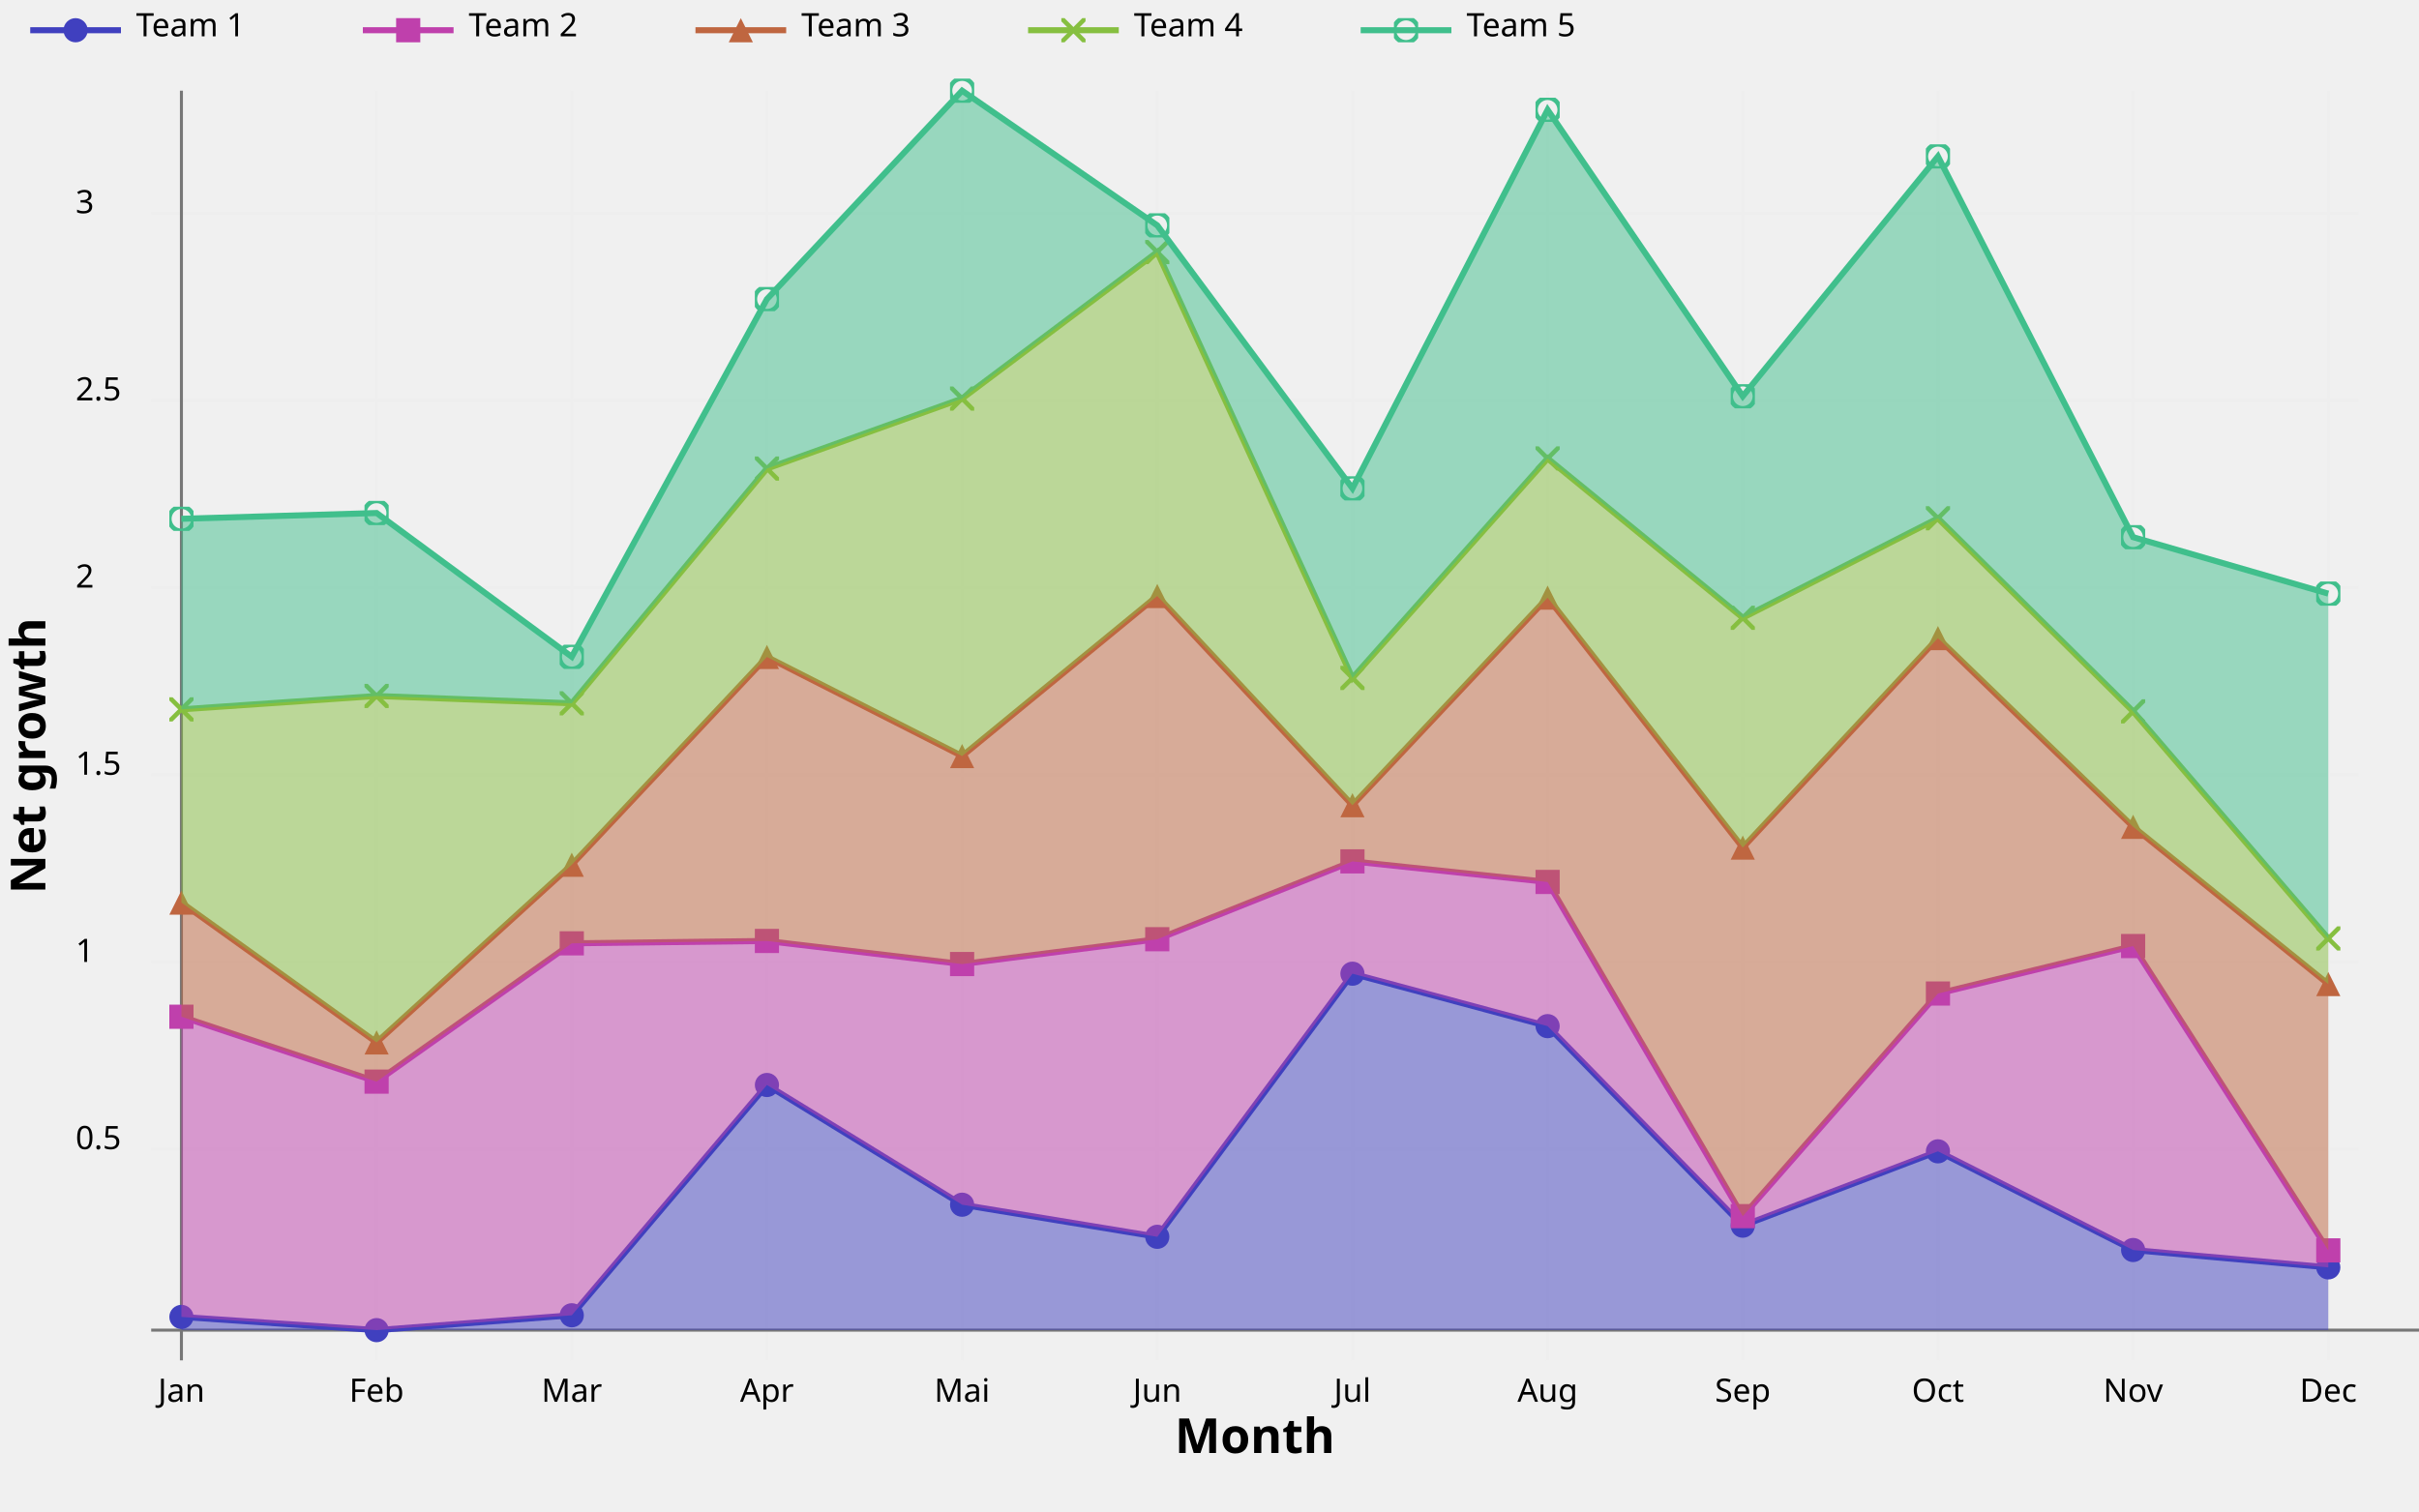
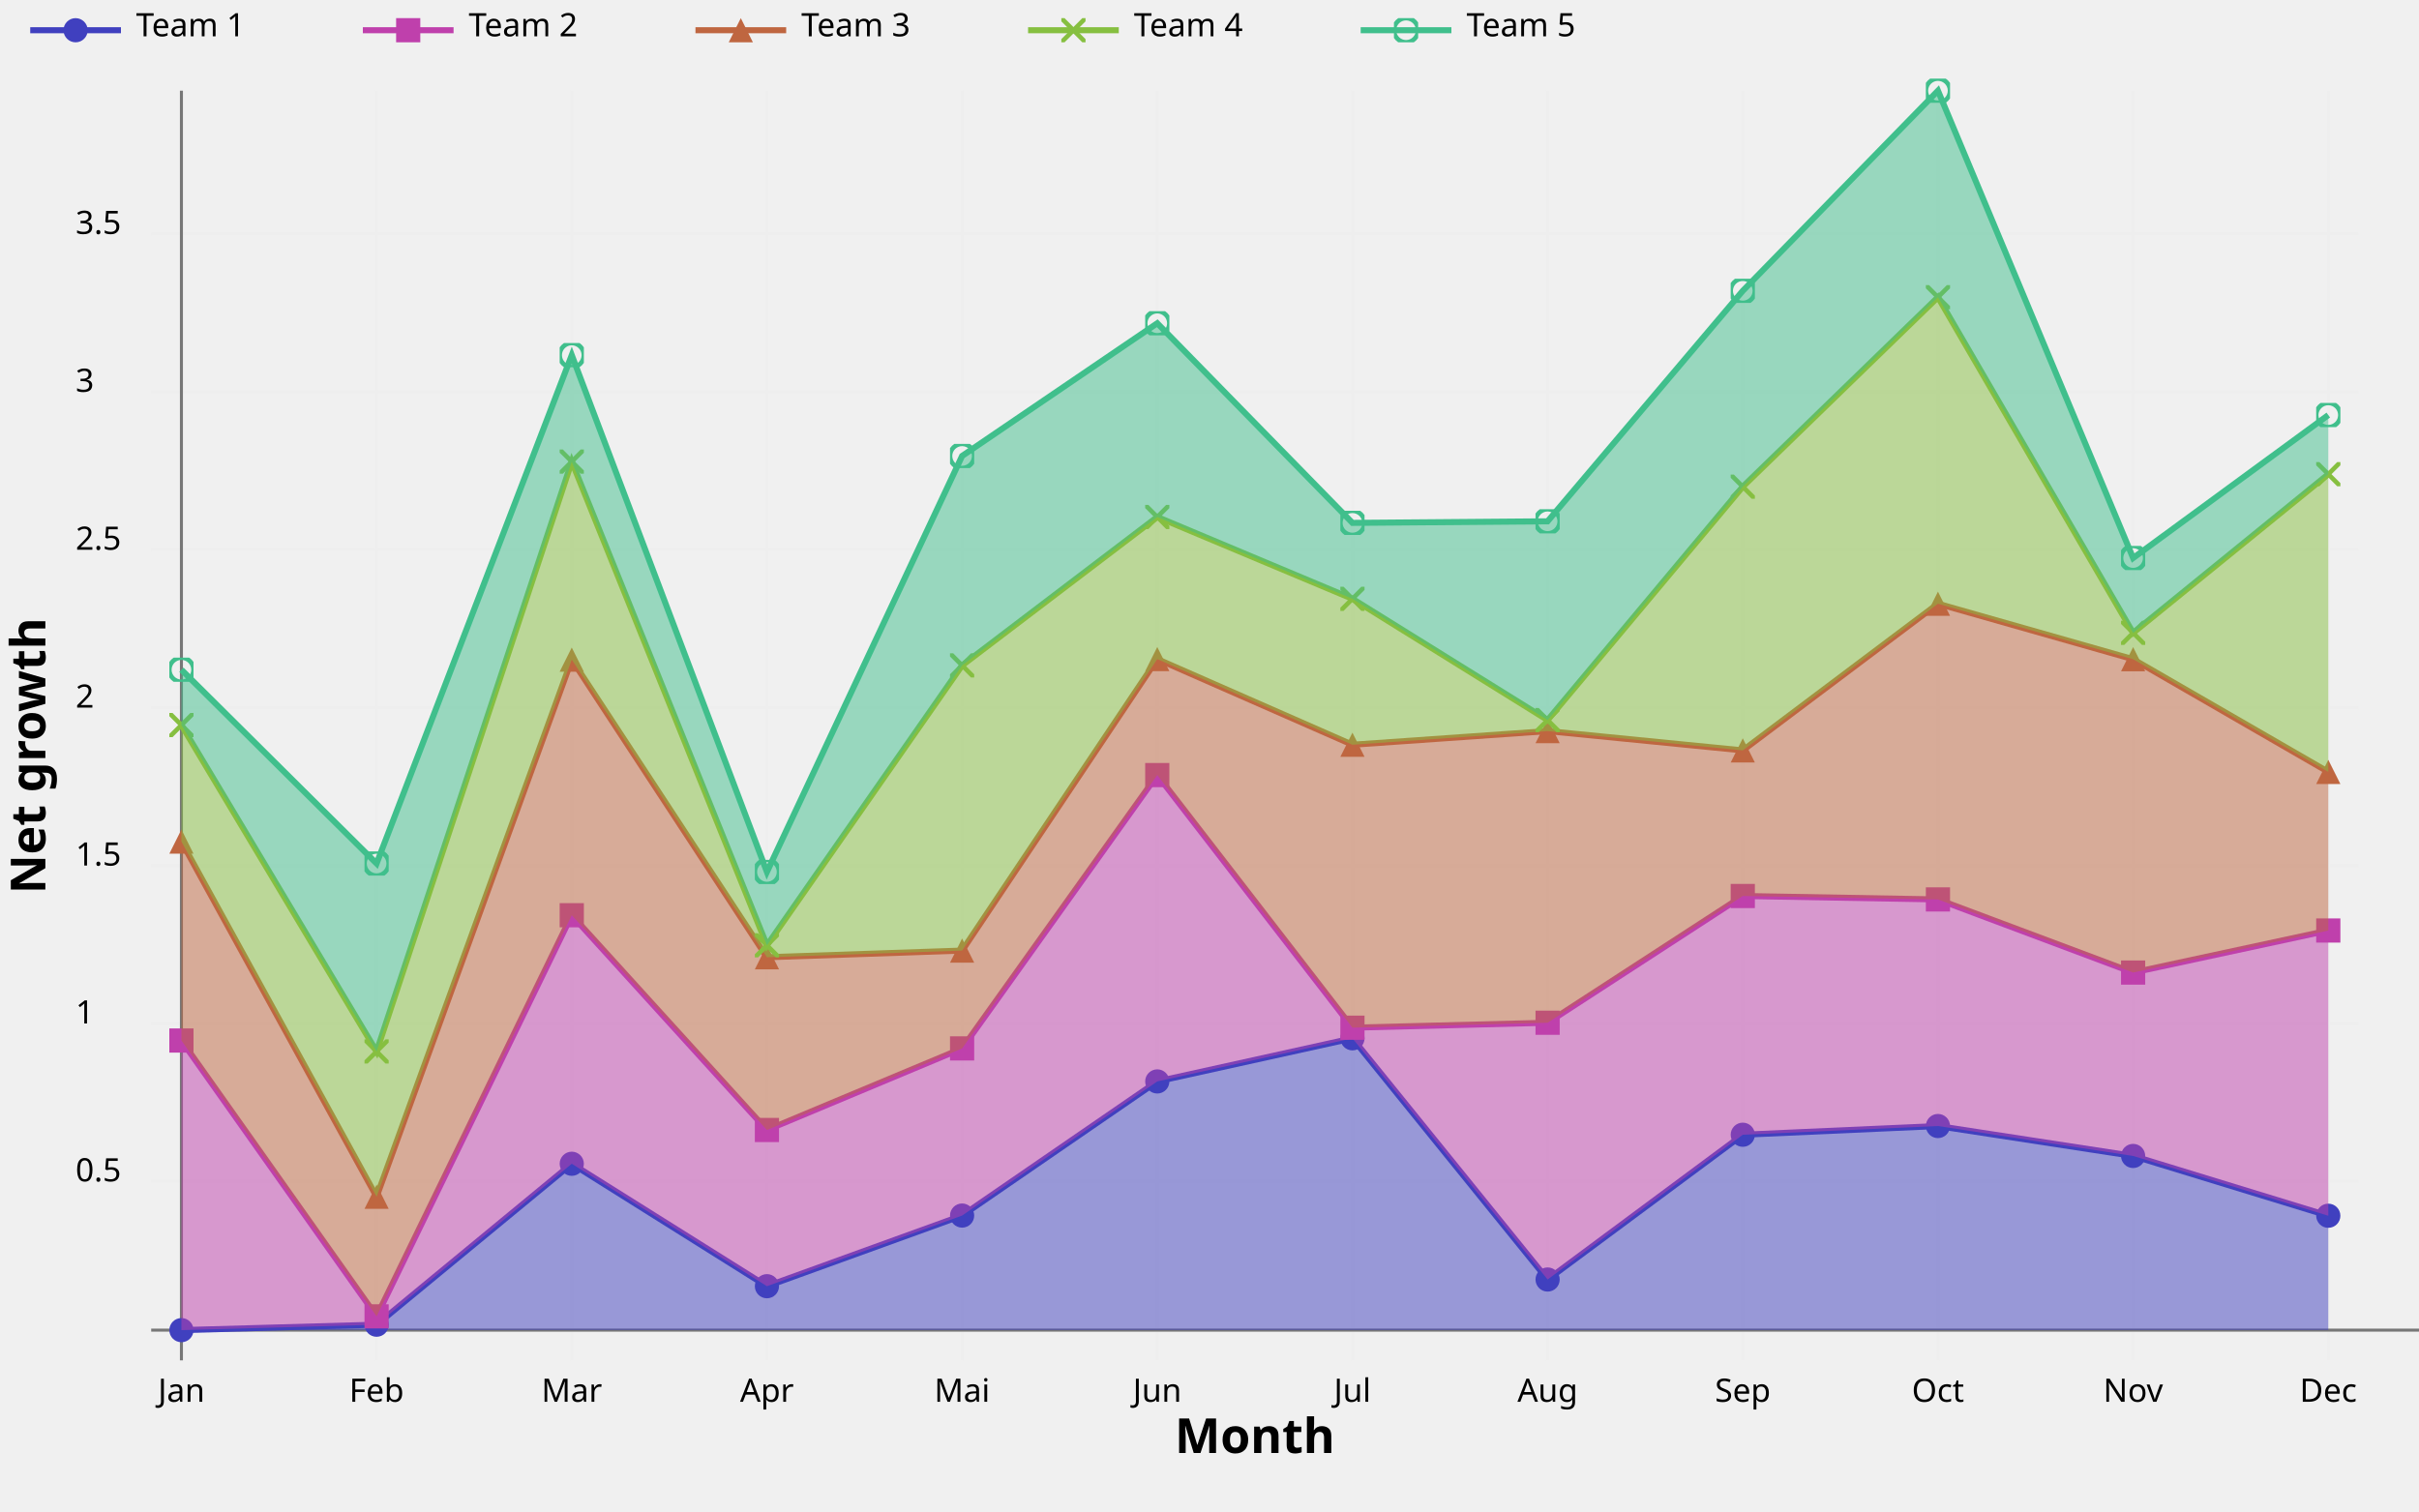
<svg xmlns="http://www.w3.org/2000/svg" varsion="1.1" width="800" height="500">
-   <style>text { font-size: 8pt; font-family: sans-serif }  .axislegend { font-size: 12pt; font-weight: bold } .hovercircle {z-index:0; cursor:pointer; } .value {z-index: 1; display:none; background-color: #fff; opacity: 0.7; } .hovercircle:hover + .value { display:block; }</style>
+   <style>text { font-size: 8pt; font-family: sans-serif }  .axislegend { font-size: 12pt; font-weight: bold } .hovercircle {z-index:0; cursor:pointer; } .value {z-index: 1; display:none; background-color: #fff; opacity: 0.7; } .hovercircle:hover + .value, .value:hover { display:block; }</style>
  <defs>
    <marker id="dot0" viewBox="0 0 8 8" refX="4" refY="4" markerWidth="4" markerHeight="4">
      <circle cx="4" cy="4" r="4" fill="#4040BF" />
    </marker>
    <marker id="dot1" viewBox="0 0 8 8" refX="4" refY="4" markerWidth="4" markerHeight="4">
      <rect x="0" y="0" width="8" height="10" fill="#BF40AC" />
    </marker>
    <marker id="dot2" viewBox="0 0 8 8" refX="4" refY="4" markerWidth="4" markerHeight="4">
      <polygon points="0,8 4,0 8,8" fill="#BF6640" />
    </marker>
    <marker id="dot3" viewBox="0 0 8 8" refX="4" refY="4" markerWidth="4" markerHeight="4">
      <line x1="0" y1="0" x2="8" y2="8" stroke="#86BF40" stroke-width="1.5" />
      <line x1="0" y1="8" x2="8" y2="0" stroke="#86BF40" stroke-width="1.5" />
    </marker>
    <marker id="dot4" viewBox="0 0 8 8" refX="4" refY="4" markerWidth="4" markerHeight="4">
      <circle cx="4" cy="4" r="4" stroke="#40BF8C" stroke-width="1.5" fill="none" />
    </marker>
  </defs>
  <polyline points="10,10 25,10 40,10" fill="none" stroke="#4040BF" stroke-width="2" marker-mid="url(#dot0)" />
  <text x="45" y="12" alignment-baseline="middle">Team 1</text>
  <polyline points="120,10 135,10 150,10" fill="none" stroke="#BF40AC" stroke-width="2" marker-mid="url(#dot1)" />
  <text x="155" y="12" alignment-baseline="middle">Team 2</text>
  <polyline points="230,10 245,10 260,10" fill="none" stroke="#BF6640" stroke-width="2" marker-mid="url(#dot2)" />
  <text x="265" y="12" alignment-baseline="middle">Team 3</text>
  <polyline points="340,10 355,10 370,10" fill="none" stroke="#86BF40" stroke-width="2" marker-mid="url(#dot3)" />
  <text x="375" y="12" alignment-baseline="middle">Team 4</text>
  <polyline points="450,10 465,10 480,10" fill="none" stroke="#40BF8C" stroke-width="2" marker-mid="url(#dot4)" />
  <text x="485" y="12" alignment-baseline="middle">Team 5</text>
-   <line x1="50" x2="780" y1="380.123" y2="380.123" stroke="#eee" stroke-width="1" />
-   <text x="25" y="380.123">0.5</text>
-   <line x1="50" x2="780" y1="318.202" y2="318.202" stroke="#eee" stroke-width="1" />
-   <text x="25" y="318.202">1</text>
-   <line x1="50" x2="780" y1="256.282" y2="256.282" stroke="#eee" stroke-width="1" />
-   <text x="25" y="256.282">1.5</text>
-   <line x1="50" x2="780" y1="194.362" y2="194.362" stroke="#eee" stroke-width="1" />
-   <text x="25" y="194.362">2</text>
-   <line x1="50" x2="780" y1="132.441" y2="132.441" stroke="#eee" stroke-width="1" />
-   <text x="25" y="132.441">2.5</text>
-   <line x1="50" x2="780" y1="70.521" y2="70.521" stroke="#eee" stroke-width="1" />
-   <text x="25" y="70.521">3</text>
+   <line x1="50" x2="780" y1="390.785" y2="390.785" stroke="#eee" stroke-width="1" />
+   <text x="25" y="390.785">0.5</text>
+   <line x1="50" x2="780" y1="338.55" y2="338.55" stroke="#eee" stroke-width="1" />
+   <text x="25" y="338.55">1</text>
+   <line x1="50" x2="780" y1="286.315" y2="286.315" stroke="#eee" stroke-width="1" />
+   <text x="25" y="286.315">1.5</text>
+   <line x1="50" x2="780" y1="234.081" y2="234.081" stroke="#eee" stroke-width="1" />
+   <text x="25" y="234.081">2</text>
+   <line x1="50" x2="780" y1="181.846" y2="181.846" stroke="#eee" stroke-width="1" />
+   <text x="25" y="181.846">2.5</text>
+   <line x1="50" x2="780" y1="129.611" y2="129.611" stroke="#eee" stroke-width="1" />
+   <text x="25" y="129.611">3</text>
+   <line x1="50" x2="780" y1="77.377" y2="77.377" stroke="#eee" stroke-width="1" />
+   <text x="25" y="77.377">3.5</text>
  <line x1="60" x2="60" y1="30" y2="450" stroke="#eee" stroke-width="1" />
  <text x="60" y="460" dominant-baseline="middle" text-anchor="middle">Jan</text>
  <line x1="124.545" x2="124.545" y1="30" y2="450" stroke="#eee" stroke-width="1" />
  <text x="124.545" y="460" dominant-baseline="middle" text-anchor="middle">Feb</text>
  <line x1="189.091" x2="189.091" y1="30" y2="450" stroke="#eee" stroke-width="1" />
  <text x="189.091" y="460" dominant-baseline="middle" text-anchor="middle">Mar</text>
  <line x1="253.636" x2="253.636" y1="30" y2="450" stroke="#eee" stroke-width="1" />
  <text x="253.636" y="460" dominant-baseline="middle" text-anchor="middle">Apr</text>
  <line x1="318.182" x2="318.182" y1="30" y2="450" stroke="#eee" stroke-width="1" />
  <text x="318.182" y="460" dominant-baseline="middle" text-anchor="middle">Mai</text>
  <line x1="382.727" x2="382.727" y1="30" y2="450" stroke="#eee" stroke-width="1" />
  <text x="382.727" y="460" dominant-baseline="middle" text-anchor="middle">Jun</text>
  <line x1="447.273" x2="447.273" y1="30" y2="450" stroke="#eee" stroke-width="1" />
  <text x="447.273" y="460" dominant-baseline="middle" text-anchor="middle">Jul</text>
  <line x1="511.818" x2="511.818" y1="30" y2="450" stroke="#eee" stroke-width="1" />
  <text x="511.818" y="460" dominant-baseline="middle" text-anchor="middle">Aug</text>
  <line x1="576.364" x2="576.364" y1="30" y2="450" stroke="#eee" stroke-width="1" />
  <text x="576.364" y="460" dominant-baseline="middle" text-anchor="middle">Sep</text>
  <line x1="640.909" x2="640.909" y1="30" y2="450" stroke="#eee" stroke-width="1" />
  <text x="640.909" y="460" dominant-baseline="middle" text-anchor="middle">Oct</text>
  <line x1="705.455" x2="705.455" y1="30" y2="450" stroke="#eee" stroke-width="1" />
  <text x="705.455" y="460" dominant-baseline="middle" text-anchor="middle">Nov</text>
  <line x1="770" x2="770" y1="30" y2="450" stroke="#eee" stroke-width="1" />
  <text x="770" y="460" dominant-baseline="middle" text-anchor="middle">Dec</text>
  <line x1="50" x2="800" y1="440" y2="440" stroke="#777" stroke-width="1" />
  <text x="415" y="475" class="axislegend" dominant-baseline="middle" text-anchor="middle">Month</text>
  <line x1="60" x2="60" y1="30" y2="450" stroke="#777" stroke-width="1" />
  <text x="15" y="250" transform="rotate(270, 15, 250)" class="axislegend" text-anchor="middle" alignment-baseline="middle">Net growth</text>
-   <polyline points="60,435.628 124.545,440 189.091,435.084 253.636,358.909 318.182,398.513 382.727,409.126 447.273,322.091 511.818,339.441 576.364,405.448 640.909,380.854 705.455,413.498 770,419.244 770,440 60,440 " fill="#4040BF" fill-opacity="0.5" stroke="none" stroke-width="2" />
-   <polyline points="60,435.628 124.545,440 189.091,435.084 253.636,358.909 318.182,398.513 382.727,409.126 447.273,322.091 511.818,339.441 576.364,405.448 640.909,380.854 705.455,413.498 770,419.244 " fill="none" stroke="#4040BF" stroke-width="2" marker-start="url(#dot0)" marker-mid="url(#dot0)" marker-end="url(#dot0)" />
-   <polyline points="60,336.32 124.545,357.782 189.091,312.048 253.636,311.267 318.182,318.908 382.727,310.685 447.273,284.939 511.818,291.75 576.364,402.303 640.909,328.655 705.455,312.952 770,413.622 770,419.244 705.455,413.498 640.909,380.854 576.364,405.448 511.818,339.441 447.273,322.091 382.727,409.126 318.182,398.513 253.636,358.909 189.091,435.084 124.545,440 60,435.628 " fill="#BF40AC" fill-opacity="0.5" stroke="none" stroke-width="2" />
-   <polyline points="60,336.32 124.545,357.782 189.091,312.048 253.636,311.267 318.182,318.908 382.727,310.685 447.273,284.939 511.818,291.75 576.364,402.303 640.909,328.655 705.455,312.952 770,413.622 " fill="none" stroke="#BF40AC" stroke-width="2" marker-start="url(#dot1)" marker-mid="url(#dot1)" marker-end="url(#dot1)" />
-   <polyline points="60,298.574 124.545,344.816 189.091,286.053 253.636,217.322 318.182,250.102 382.727,197.148 447.273,266.363 511.818,197.693 576.364,280.381 640.909,211.08 705.455,273.496 770,325.521 770,413.622 705.455,312.952 640.909,328.655 576.364,402.303 511.818,291.75 447.273,284.939 382.727,310.685 318.182,318.908 253.636,311.267 189.091,312.048 124.545,357.782 60,336.32 " fill="#BF6640" fill-opacity="0.5" stroke="none" stroke-width="2" />
-   <polyline points="60,298.574 124.545,344.816 189.091,286.053 253.636,217.322 318.182,250.102 382.727,197.148 447.273,266.363 511.818,197.693 576.364,280.381 640.909,211.08 705.455,273.496 770,325.521 " fill="none" stroke="#BF6640" stroke-width="2" marker-start="url(#dot2)" marker-mid="url(#dot2)" marker-end="url(#dot2)" />
-   <polyline points="60,234.647 124.545,230.226 189.091,232.653 253.636,154.993 318.182,131.847 382.727,83.375 447.273,224.269 511.818,151.649 576.364,204.356 640.909,171.451 705.455,235.328 770,310.438 770,325.521 705.455,273.496 640.909,211.08 576.364,280.381 511.818,197.693 447.273,266.363 382.727,197.148 318.182,250.102 253.636,217.322 189.091,286.053 124.545,344.816 60,298.574 " fill="#86BF40" fill-opacity="0.5" stroke="none" stroke-width="2" />
-   <polyline points="60,234.647 124.545,230.226 189.091,232.653 253.636,154.993 318.182,131.847 382.727,83.375 447.273,224.269 511.818,151.649 576.364,204.356 640.909,171.451 705.455,235.328 770,310.438 " fill="none" stroke="#86BF40" stroke-width="2" marker-start="url(#dot3)" marker-mid="url(#dot3)" marker-end="url(#dot3)" />
-   <polyline points="60,171.612 124.545,169.705 189.091,217.26 253.636,98.942 318.182,30 382.727,74.558 447.273,161.544 511.818,36.328 576.364,131.079 640.909,51.746 705.455,177.693 770,196.368 770,310.438 705.455,235.328 640.909,171.451 576.364,204.356 511.818,151.649 447.273,224.269 382.727,83.375 318.182,131.847 253.636,154.993 189.091,232.653 124.545,230.226 60,234.647 " fill="#40BF8C" fill-opacity="0.5" stroke="none" stroke-width="2" />
-   <polyline points="60,171.612 124.545,169.705 189.091,217.26 253.636,98.942 318.182,30 382.727,74.558 447.273,161.544 511.818,36.328 576.364,131.079 640.909,51.746 705.455,177.693 770,196.368 " fill="none" stroke="#40BF8C" stroke-width="2" marker-start="url(#dot4)" marker-mid="url(#dot4)" marker-end="url(#dot4)" />
-   <circle class="hovercircle" cx="60" cy="435.628" r="15" fill="#fff" fill-opacity="0" />
-   <text style="paint-order:stroke fill" class="value" x="60" y="425.628" text-anchor="middle" alignment-baseline="middle" stroke="#fff" stroke-width="10" fill="#555">0.0518</text>
-   <circle class="hovercircle" cx="124.545" cy="440" r="15" fill="#fff" fill-opacity="0" />
-   <text style="paint-order:stroke fill" class="value" x="124.545" y="430" text-anchor="middle" alignment-baseline="middle" stroke="#fff" stroke-width="10" fill="#555">0.0165</text>
-   <circle class="hovercircle" cx="189.091" cy="435.084" r="15" fill="#fff" fill-opacity="0" />
-   <text style="paint-order:stroke fill" class="value" x="189.091" y="425.084" text-anchor="middle" alignment-baseline="middle" stroke="#fff" stroke-width="10" fill="#555">0.0562</text>
-   <circle class="hovercircle" cx="253.636" cy="358.909" r="15" fill="#fff" fill-opacity="0" />
-   <text style="paint-order:stroke fill" class="value" x="253.636" y="348.909" text-anchor="middle" alignment-baseline="middle" stroke="#fff" stroke-width="10" fill="#555">0.6713</text>
-   <circle class="hovercircle" cx="318.182" cy="398.513" r="15" fill="#fff" fill-opacity="0" />
-   <text style="paint-order:stroke fill" class="value" x="318.182" y="388.513" text-anchor="middle" alignment-baseline="middle" stroke="#fff" stroke-width="10" fill="#555">0.3515</text>
-   <circle class="hovercircle" cx="382.727" cy="409.126" r="15" fill="#fff" fill-opacity="0" />
-   <text style="paint-order:stroke fill" class="value" x="382.727" y="399.126" text-anchor="middle" alignment-baseline="middle" stroke="#fff" stroke-width="10" fill="#555">0.2658</text>
-   <circle class="hovercircle" cx="447.273" cy="322.091" r="15" fill="#fff" fill-opacity="0" />
-   <text style="paint-order:stroke fill" class="value" x="447.273" y="312.091" text-anchor="middle" alignment-baseline="middle" stroke="#fff" stroke-width="10" fill="#555">0.9686</text>
-   <circle class="hovercircle" cx="511.818" cy="339.441" r="15" fill="#fff" fill-opacity="0" />
-   <text style="paint-order:stroke fill" class="value" x="511.818" y="329.441" text-anchor="middle" alignment-baseline="middle" stroke="#fff" stroke-width="10" fill="#555">0.8285</text>
-   <circle class="hovercircle" cx="576.364" cy="405.448" r="15" fill="#fff" fill-opacity="0" />
-   <text style="paint-order:stroke fill" class="value" x="576.364" y="395.448" text-anchor="middle" alignment-baseline="middle" stroke="#fff" stroke-width="10" fill="#555">0.2955</text>
-   <circle class="hovercircle" cx="640.909" cy="380.854" r="15" fill="#fff" fill-opacity="0" />
-   <text style="paint-order:stroke fill" class="value" x="640.909" y="370.854" text-anchor="middle" alignment-baseline="middle" stroke="#fff" stroke-width="10" fill="#555">0.4941</text>
-   <circle class="hovercircle" cx="705.455" cy="413.498" r="15" fill="#fff" fill-opacity="0" />
-   <text style="paint-order:stroke fill" class="value" x="705.455" y="403.498" text-anchor="middle" alignment-baseline="middle" stroke="#fff" stroke-width="10" fill="#555">0.2305</text>
-   <circle class="hovercircle" cx="770" cy="419.244" r="15" fill="#fff" fill-opacity="0" />
-   <text style="paint-order:stroke fill" class="value" x="770" y="409.244" text-anchor="middle" alignment-baseline="middle" stroke="#fff" stroke-width="10" fill="#555">0.1841</text>
-   <circle class="hovercircle" cx="60" cy="336.32" r="15" fill="#fff" fill-opacity="0" />
-   <text style="paint-order:stroke fill" class="value" x="60" y="326.32" text-anchor="middle" alignment-baseline="middle" stroke="#fff" stroke-width="10" fill="#555">0.8536999999999999</text>
-   <circle class="hovercircle" cx="124.545" cy="357.782" r="15" fill="#fff" fill-opacity="0" />
-   <text style="paint-order:stroke fill" class="value" x="124.545" y="347.782" text-anchor="middle" alignment-baseline="middle" stroke="#fff" stroke-width="10" fill="#555">0.6804</text>
-   <circle class="hovercircle" cx="189.091" cy="312.048" r="15" fill="#fff" fill-opacity="0" />
-   <text style="paint-order:stroke fill" class="value" x="189.091" y="302.048" text-anchor="middle" alignment-baseline="middle" stroke="#fff" stroke-width="10" fill="#555">1.0497</text>
-   <circle class="hovercircle" cx="253.636" cy="311.267" r="15" fill="#fff" fill-opacity="0" />
-   <text style="paint-order:stroke fill" class="value" x="253.636" y="301.267" text-anchor="middle" alignment-baseline="middle" stroke="#fff" stroke-width="10" fill="#555">1.056</text>
-   <circle class="hovercircle" cx="318.182" cy="318.908" r="15" fill="#fff" fill-opacity="0" />
-   <text style="paint-order:stroke fill" class="value" x="318.182" y="308.908" text-anchor="middle" alignment-baseline="middle" stroke="#fff" stroke-width="10" fill="#555">0.9943</text>
-   <circle class="hovercircle" cx="382.727" cy="310.685" r="15" fill="#fff" fill-opacity="0" />
-   <text style="paint-order:stroke fill" class="value" x="382.727" y="300.685" text-anchor="middle" alignment-baseline="middle" stroke="#fff" stroke-width="10" fill="#555">1.0607</text>
-   <circle class="hovercircle" cx="447.273" cy="284.939" r="15" fill="#fff" fill-opacity="0" />
-   <text style="paint-order:stroke fill" class="value" x="447.273" y="274.939" text-anchor="middle" alignment-baseline="middle" stroke="#fff" stroke-width="10" fill="#555">1.2686</text>
-   <circle class="hovercircle" cx="511.818" cy="291.75" r="15" fill="#fff" fill-opacity="0" />
-   <text style="paint-order:stroke fill" class="value" x="511.818" y="281.75" text-anchor="middle" alignment-baseline="middle" stroke="#fff" stroke-width="10" fill="#555">1.2136</text>
-   <circle class="hovercircle" cx="576.364" cy="402.303" r="15" fill="#fff" fill-opacity="0" />
-   <text style="paint-order:stroke fill" class="value" x="576.364" y="392.303" text-anchor="middle" alignment-baseline="middle" stroke="#fff" stroke-width="10" fill="#555">0.32089999999999996</text>
-   <circle class="hovercircle" cx="640.909" cy="328.655" r="15" fill="#fff" fill-opacity="0" />
-   <text style="paint-order:stroke fill" class="value" x="640.909" y="318.655" text-anchor="middle" alignment-baseline="middle" stroke="#fff" stroke-width="10" fill="#555">0.9156</text>
-   <circle class="hovercircle" cx="705.455" cy="312.952" r="15" fill="#fff" fill-opacity="0" />
-   <text style="paint-order:stroke fill" class="value" x="705.455" y="302.952" text-anchor="middle" alignment-baseline="middle" stroke="#fff" stroke-width="10" fill="#555">1.0424</text>
-   <circle class="hovercircle" cx="770" cy="413.622" r="15" fill="#fff" fill-opacity="0" />
-   <text style="paint-order:stroke fill" class="value" x="770" y="403.622" text-anchor="middle" alignment-baseline="middle" stroke="#fff" stroke-width="10" fill="#555">0.2295</text>
-   <circle class="hovercircle" cx="60" cy="298.574" r="15" fill="#fff" fill-opacity="0" />
-   <text style="paint-order:stroke fill" class="value" x="60" y="288.574" text-anchor="middle" alignment-baseline="middle" stroke="#fff" stroke-width="10" fill="#555">1.1584999999999999</text>
-   <circle class="hovercircle" cx="124.545" cy="344.816" r="15" fill="#fff" fill-opacity="0" />
-   <text style="paint-order:stroke fill" class="value" x="124.545" y="334.816" text-anchor="middle" alignment-baseline="middle" stroke="#fff" stroke-width="10" fill="#555">0.7851</text>
-   <circle class="hovercircle" cx="189.091" cy="286.053" r="15" fill="#fff" fill-opacity="0" />
-   <text style="paint-order:stroke fill" class="value" x="189.091" y="276.053" text-anchor="middle" alignment-baseline="middle" stroke="#fff" stroke-width="10" fill="#555">1.2596</text>
-   <circle class="hovercircle" cx="253.636" cy="217.322" r="15" fill="#fff" fill-opacity="0" />
-   <text style="paint-order:stroke fill" class="value" x="253.636" y="207.322" text-anchor="middle" alignment-baseline="middle" stroke="#fff" stroke-width="10" fill="#555">1.8146</text>
-   <circle class="hovercircle" cx="318.182" cy="250.102" r="15" fill="#fff" fill-opacity="0" />
-   <text style="paint-order:stroke fill" class="value" x="318.182" y="240.102" text-anchor="middle" alignment-baseline="middle" stroke="#fff" stroke-width="10" fill="#555">1.5499</text>
-   <circle class="hovercircle" cx="382.727" cy="197.148" r="15" fill="#fff" fill-opacity="0" />
-   <text style="paint-order:stroke fill" class="value" x="382.727" y="187.148" text-anchor="middle" alignment-baseline="middle" stroke="#fff" stroke-width="10" fill="#555">1.9775</text>
-   <circle class="hovercircle" cx="447.273" cy="266.363" r="15" fill="#fff" fill-opacity="0" />
-   <text style="paint-order:stroke fill" class="value" x="447.273" y="256.363" text-anchor="middle" alignment-baseline="middle" stroke="#fff" stroke-width="10" fill="#555">1.4185999999999999</text>
-   <circle class="hovercircle" cx="511.818" cy="197.693" r="15" fill="#fff" fill-opacity="0" />
-   <text style="paint-order:stroke fill" class="value" x="511.818" y="187.693" text-anchor="middle" alignment-baseline="middle" stroke="#fff" stroke-width="10" fill="#555">1.9731</text>
-   <circle class="hovercircle" cx="576.364" cy="280.381" r="15" fill="#fff" fill-opacity="0" />
-   <text style="paint-order:stroke fill" class="value" x="576.364" y="270.381" text-anchor="middle" alignment-baseline="middle" stroke="#fff" stroke-width="10" fill="#555">1.3054000000000001</text>
-   <circle class="hovercircle" cx="640.909" cy="211.08" r="15" fill="#fff" fill-opacity="0" />
-   <text style="paint-order:stroke fill" class="value" x="640.909" y="201.08" text-anchor="middle" alignment-baseline="middle" stroke="#fff" stroke-width="10" fill="#555">1.865</text>
-   <circle class="hovercircle" cx="705.455" cy="273.496" r="15" fill="#fff" fill-opacity="0" />
-   <text style="paint-order:stroke fill" class="value" x="705.455" y="263.496" text-anchor="middle" alignment-baseline="middle" stroke="#fff" stroke-width="10" fill="#555">1.361</text>
-   <circle class="hovercircle" cx="770" cy="325.521" r="15" fill="#fff" fill-opacity="0" />
-   <text style="paint-order:stroke fill" class="value" x="770" y="315.521" text-anchor="middle" alignment-baseline="middle" stroke="#fff" stroke-width="10" fill="#555">0.9409000000000001</text>
-   <circle class="hovercircle" cx="60" cy="234.647" r="15" fill="#fff" fill-opacity="0" />
-   <text style="paint-order:stroke fill" class="value" x="60" y="224.647" text-anchor="middle" alignment-baseline="middle" stroke="#fff" stroke-width="10" fill="#555">1.6746999999999999</text>
-   <circle class="hovercircle" cx="124.545" cy="230.226" r="15" fill="#fff" fill-opacity="0" />
-   <text style="paint-order:stroke fill" class="value" x="124.545" y="220.226" text-anchor="middle" alignment-baseline="middle" stroke="#fff" stroke-width="10" fill="#555">1.7104</text>
-   <circle class="hovercircle" cx="189.091" cy="232.653" r="15" fill="#fff" fill-opacity="0" />
-   <text style="paint-order:stroke fill" class="value" x="189.091" y="222.653" text-anchor="middle" alignment-baseline="middle" stroke="#fff" stroke-width="10" fill="#555">1.6908</text>
-   <circle class="hovercircle" cx="253.636" cy="154.993" r="15" fill="#fff" fill-opacity="0" />
-   <text style="paint-order:stroke fill" class="value" x="253.636" y="144.993" text-anchor="middle" alignment-baseline="middle" stroke="#fff" stroke-width="10" fill="#555">2.3179</text>
-   <circle class="hovercircle" cx="318.182" cy="131.847" r="15" fill="#fff" fill-opacity="0" />
-   <text style="paint-order:stroke fill" class="value" x="318.182" y="121.847" text-anchor="middle" alignment-baseline="middle" stroke="#fff" stroke-width="10" fill="#555">2.5048</text>
-   <circle class="hovercircle" cx="382.727" cy="83.375" r="15" fill="#fff" fill-opacity="0" />
-   <text style="paint-order:stroke fill" class="value" x="382.727" y="73.375" text-anchor="middle" alignment-baseline="middle" stroke="#fff" stroke-width="10" fill="#555">2.8962</text>
-   <circle class="hovercircle" cx="447.273" cy="224.269" r="15" fill="#fff" fill-opacity="0" />
-   <text style="paint-order:stroke fill" class="value" x="447.273" y="214.269" text-anchor="middle" alignment-baseline="middle" stroke="#fff" stroke-width="10" fill="#555">1.7584999999999997</text>
-   <circle class="hovercircle" cx="511.818" cy="151.649" r="15" fill="#fff" fill-opacity="0" />
-   <text style="paint-order:stroke fill" class="value" x="511.818" y="141.649" text-anchor="middle" alignment-baseline="middle" stroke="#fff" stroke-width="10" fill="#555">2.3449</text>
-   <circle class="hovercircle" cx="576.364" cy="204.356" r="15" fill="#fff" fill-opacity="0" />
-   <text style="paint-order:stroke fill" class="value" x="576.364" y="194.356" text-anchor="middle" alignment-baseline="middle" stroke="#fff" stroke-width="10" fill="#555">1.9193000000000002</text>
-   <circle class="hovercircle" cx="640.909" cy="171.451" r="15" fill="#fff" fill-opacity="0" />
-   <text style="paint-order:stroke fill" class="value" x="640.909" y="161.451" text-anchor="middle" alignment-baseline="middle" stroke="#fff" stroke-width="10" fill="#555">2.185</text>
-   <circle class="hovercircle" cx="705.455" cy="235.328" r="15" fill="#fff" fill-opacity="0" />
-   <text style="paint-order:stroke fill" class="value" x="705.455" y="225.328" text-anchor="middle" alignment-baseline="middle" stroke="#fff" stroke-width="10" fill="#555">1.6692</text>
-   <circle class="hovercircle" cx="770" cy="310.438" r="15" fill="#fff" fill-opacity="0" />
-   <text style="paint-order:stroke fill" class="value" x="770" y="300.438" text-anchor="middle" alignment-baseline="middle" stroke="#fff" stroke-width="10" fill="#555">1.0627</text>
-   <circle class="hovercircle" cx="60" cy="171.612" r="15" fill="#fff" fill-opacity="0" />
-   <text style="paint-order:stroke fill" class="value" x="60" y="161.612" text-anchor="middle" alignment-baseline="middle" stroke="#fff" stroke-width="10" fill="#555">2.1837</text>
-   <circle class="hovercircle" cx="124.545" cy="169.705" r="15" fill="#fff" fill-opacity="0" />
-   <text style="paint-order:stroke fill" class="value" x="124.545" y="159.705" text-anchor="middle" alignment-baseline="middle" stroke="#fff" stroke-width="10" fill="#555">2.1991</text>
-   <circle class="hovercircle" cx="189.091" cy="217.26" r="15" fill="#fff" fill-opacity="0" />
-   <text style="paint-order:stroke fill" class="value" x="189.091" y="207.26" text-anchor="middle" alignment-baseline="middle" stroke="#fff" stroke-width="10" fill="#555">1.8151000000000002</text>
-   <circle class="hovercircle" cx="253.636" cy="98.942" r="15" fill="#fff" fill-opacity="0" />
-   <text style="paint-order:stroke fill" class="value" x="253.636" y="88.942" text-anchor="middle" alignment-baseline="middle" stroke="#fff" stroke-width="10" fill="#555">2.7704999999999997</text>
-   <circle class="hovercircle" cx="318.182" cy="30" r="15" fill="#fff" fill-opacity="0" />
-   <text style="paint-order:stroke fill" class="value" x="318.182" y="20" text-anchor="middle" alignment-baseline="middle" stroke="#fff" stroke-width="10" fill="#555">3.3272</text>
-   <circle class="hovercircle" cx="382.727" cy="74.558" r="15" fill="#fff" fill-opacity="0" />
-   <text style="paint-order:stroke fill" class="value" x="382.727" y="64.558" text-anchor="middle" alignment-baseline="middle" stroke="#fff" stroke-width="10" fill="#555">2.9674</text>
-   <circle class="hovercircle" cx="447.273" cy="161.544" r="15" fill="#fff" fill-opacity="0" />
-   <text style="paint-order:stroke fill" class="value" x="447.273" y="151.544" text-anchor="middle" alignment-baseline="middle" stroke="#fff" stroke-width="10" fill="#555">2.2649999999999997</text>
-   <circle class="hovercircle" cx="511.818" cy="36.328" r="15" fill="#fff" fill-opacity="0" />
-   <text style="paint-order:stroke fill" class="value" x="511.818" y="26.328" text-anchor="middle" alignment-baseline="middle" stroke="#fff" stroke-width="10" fill="#555">3.2761</text>
-   <circle class="hovercircle" cx="576.364" cy="131.079" r="15" fill="#fff" fill-opacity="0" />
-   <text style="paint-order:stroke fill" class="value" x="576.364" y="121.079" text-anchor="middle" alignment-baseline="middle" stroke="#fff" stroke-width="10" fill="#555">2.511</text>
-   <circle class="hovercircle" cx="640.909" cy="51.746" r="15" fill="#fff" fill-opacity="0" />
-   <text style="paint-order:stroke fill" class="value" x="640.909" y="41.746" text-anchor="middle" alignment-baseline="middle" stroke="#fff" stroke-width="10" fill="#555">3.1516</text>
-   <circle class="hovercircle" cx="705.455" cy="177.693" r="15" fill="#fff" fill-opacity="0" />
-   <text style="paint-order:stroke fill" class="value" x="705.455" y="167.693" text-anchor="middle" alignment-baseline="middle" stroke="#fff" stroke-width="10" fill="#555">2.1346</text>
-   <circle class="hovercircle" cx="770" cy="196.368" r="15" fill="#fff" fill-opacity="0" />
-   <text style="paint-order:stroke fill" class="value" x="770" y="186.368" text-anchor="middle" alignment-baseline="middle" stroke="#fff" stroke-width="10" fill="#555">1.9838</text>
+   <polyline points="60,440 124.545,438.203 189.091,384.966 253.636,425.468 318.182,402.099 382.727,357.73 447.273,343.47 511.818,423.254 576.364,375.365 640.909,372.482 705.455,382.385 770,402.161 770,440 60,440 " fill="#4040BF" fill-opacity="0.5" stroke="none" stroke-width="2" />
+   <polyline points="60,440 124.545,438.203 189.091,384.966 253.636,425.468 318.182,402.099 382.727,357.73 447.273,343.47 511.818,423.254 576.364,375.365 640.909,372.482 705.455,382.385 770,402.161 " fill="none" stroke="#4040BF" stroke-width="2" marker-start="url(#dot0)" marker-mid="url(#dot0)" marker-end="url(#dot0)" />
+   <polyline points="60,344.202 124.545,435.435 189.091,302.748 253.636,373.798 318.182,346.813 382.727,256.385 447.273,339.95 511.818,338.32 576.364,296.386 640.909,297.525 705.455,321.709 770,307.815 770,402.161 705.455,382.385 640.909,372.482 576.364,375.365 511.818,423.254 447.273,343.47 382.727,357.73 318.182,402.099 253.636,425.468 189.091,384.966 124.545,438.203 60,440 " fill="#BF40AC" fill-opacity="0.5" stroke="none" stroke-width="2" />
+   <polyline points="60,344.202 124.545,435.435 189.091,302.748 253.636,373.798 318.182,346.813 382.727,256.385 447.273,339.95 511.818,338.32 576.364,296.386 640.909,297.525 705.455,321.709 770,307.815 " fill="none" stroke="#BF40AC" stroke-width="2" marker-start="url(#dot1)" marker-mid="url(#dot1)" marker-end="url(#dot1)" />
+   <polyline points="60,278.397 124.545,395.872 189.091,218.201 253.636,316.653 318.182,314.449 382.727,218.024 447.273,246.356 511.818,241.843 576.364,248.226 640.909,199.71 705.455,218.066 770,255.34 770,307.815 705.455,321.709 640.909,297.525 576.364,296.386 511.818,338.32 447.273,339.95 382.727,256.385 318.182,346.813 253.636,373.798 189.091,302.748 124.545,435.435 60,344.202 " fill="#BF6640" fill-opacity="0.5" stroke="none" stroke-width="2" />
+   <polyline points="60,278.397 124.545,395.872 189.091,218.201 253.636,316.653 318.182,314.449 382.727,218.024 447.273,246.356 511.818,241.843 576.364,248.226 640.909,199.71 705.455,218.066 770,255.34 " fill="none" stroke="#BF6640" stroke-width="2" marker-start="url(#dot2)" marker-mid="url(#dot2)" marker-end="url(#dot2)" />
+   <polyline points="60,239.847 124.545,347.816 189.091,152.699 253.636,312.704 318.182,220.113 382.727,171.013 447.273,198.081 511.818,238.197 576.364,160.994 640.909,98.312 705.455,209.342 770,156.857 770,255.34 705.455,218.066 640.909,199.71 576.364,248.226 511.818,241.843 447.273,246.356 382.727,218.024 318.182,314.449 253.636,316.653 189.091,218.201 124.545,395.872 60,278.397 " fill="#86BF40" fill-opacity="0.5" stroke="none" stroke-width="2" />
+   <polyline points="60,239.847 124.545,347.816 189.091,152.699 253.636,312.704 318.182,220.113 382.727,171.013 447.273,198.081 511.818,238.197 576.364,160.994 640.909,98.312 705.455,209.342 770,156.857 " fill="none" stroke="#86BF40" stroke-width="2" marker-start="url(#dot3)" marker-mid="url(#dot3)" marker-end="url(#dot3)" />
+   <polyline points="60,221.544 124.545,285.647 189.091,117.472 253.636,288.436 318.182,150.829 382.727,106.931 447.273,172.966 511.818,172.444 576.364,96.202 640.909,30 705.455,184.594 770,137.3 770,156.857 705.455,209.342 640.909,98.312 576.364,160.994 511.818,238.197 447.273,198.081 382.727,171.013 318.182,220.113 253.636,312.704 189.091,152.699 124.545,347.816 60,239.847 " fill="#40BF8C" fill-opacity="0.5" stroke="none" stroke-width="2" />
+   <polyline points="60,221.544 124.545,285.647 189.091,117.472 253.636,288.436 318.182,150.829 382.727,106.931 447.273,172.966 511.818,172.444 576.364,96.202 640.909,30 705.455,184.594 770,137.3 " fill="none" stroke="#40BF8C" stroke-width="2" marker-start="url(#dot4)" marker-mid="url(#dot4)" marker-end="url(#dot4)" />
+   <circle class="hovercircle" cx="60" cy="440" r="15" fill="#fff" fill-opacity="0" />
+   <text style="paint-order:stroke fill" class="value" x="60" y="430" text-anchor="middle" alignment-baseline="middle" stroke="#fff" stroke-width="10" fill="#555">0.0289</text>
+   <circle class="hovercircle" cx="124.545" cy="438.203" r="15" fill="#fff" fill-opacity="0" />
+   <text style="paint-order:stroke fill" class="value" x="124.545" y="428.203" text-anchor="middle" alignment-baseline="middle" stroke="#fff" stroke-width="10" fill="#555">0.0461</text>
+   <circle class="hovercircle" cx="189.091" cy="384.966" r="15" fill="#fff" fill-opacity="0" />
+   <text style="paint-order:stroke fill" class="value" x="189.091" y="374.966" text-anchor="middle" alignment-baseline="middle" stroke="#fff" stroke-width="10" fill="#555">0.5557</text>
+   <circle class="hovercircle" cx="253.636" cy="425.468" r="15" fill="#fff" fill-opacity="0" />
+   <text style="paint-order:stroke fill" class="value" x="253.636" y="415.468" text-anchor="middle" alignment-baseline="middle" stroke="#fff" stroke-width="10" fill="#555">0.168</text>
+   <circle class="hovercircle" cx="318.182" cy="402.099" r="15" fill="#fff" fill-opacity="0" />
+   <text style="paint-order:stroke fill" class="value" x="318.182" y="392.099" text-anchor="middle" alignment-baseline="middle" stroke="#fff" stroke-width="10" fill="#555">0.3917</text>
+   <circle class="hovercircle" cx="382.727" cy="357.73" r="15" fill="#fff" fill-opacity="0" />
+   <text style="paint-order:stroke fill" class="value" x="382.727" y="347.73" text-anchor="middle" alignment-baseline="middle" stroke="#fff" stroke-width="10" fill="#555">0.8164</text>
+   <circle class="hovercircle" cx="447.273" cy="343.47" r="15" fill="#fff" fill-opacity="0" />
+   <text style="paint-order:stroke fill" class="value" x="447.273" y="333.47" text-anchor="middle" alignment-baseline="middle" stroke="#fff" stroke-width="10" fill="#555">0.9529</text>
+   <circle class="hovercircle" cx="511.818" cy="423.254" r="15" fill="#fff" fill-opacity="0" />
+   <text style="paint-order:stroke fill" class="value" x="511.818" y="413.254" text-anchor="middle" alignment-baseline="middle" stroke="#fff" stroke-width="10" fill="#555">0.1892</text>
+   <circle class="hovercircle" cx="576.364" cy="375.365" r="15" fill="#fff" fill-opacity="0" />
+   <text style="paint-order:stroke fill" class="value" x="576.364" y="365.365" text-anchor="middle" alignment-baseline="middle" stroke="#fff" stroke-width="10" fill="#555">0.6476</text>
+   <circle class="hovercircle" cx="640.909" cy="372.482" r="15" fill="#fff" fill-opacity="0" />
+   <text style="paint-order:stroke fill" class="value" x="640.909" y="362.482" text-anchor="middle" alignment-baseline="middle" stroke="#fff" stroke-width="10" fill="#555">0.6752</text>
+   <circle class="hovercircle" cx="705.455" cy="382.385" r="15" fill="#fff" fill-opacity="0" />
+   <text style="paint-order:stroke fill" class="value" x="705.455" y="372.385" text-anchor="middle" alignment-baseline="middle" stroke="#fff" stroke-width="10" fill="#555">0.5804</text>
+   <circle class="hovercircle" cx="770" cy="402.161" r="15" fill="#fff" fill-opacity="0" />
+   <text style="paint-order:stroke fill" class="value" x="770" y="392.161" text-anchor="middle" alignment-baseline="middle" stroke="#fff" stroke-width="10" fill="#555">0.3911</text>
+   <circle class="hovercircle" cx="60" cy="344.202" r="15" fill="#fff" fill-opacity="0" />
+   <text style="paint-order:stroke fill" class="value" x="60" y="334.202" text-anchor="middle" alignment-baseline="middle" stroke="#fff" stroke-width="10" fill="#555">0.9459000000000001</text>
+   <circle class="hovercircle" cx="124.545" cy="435.435" r="15" fill="#fff" fill-opacity="0" />
+   <text style="paint-order:stroke fill" class="value" x="124.545" y="425.435" text-anchor="middle" alignment-baseline="middle" stroke="#fff" stroke-width="10" fill="#555">0.0726</text>
+   <circle class="hovercircle" cx="189.091" cy="302.748" r="15" fill="#fff" fill-opacity="0" />
+   <text style="paint-order:stroke fill" class="value" x="189.091" y="292.748" text-anchor="middle" alignment-baseline="middle" stroke="#fff" stroke-width="10" fill="#555">1.3427</text>
+   <circle class="hovercircle" cx="253.636" cy="373.798" r="15" fill="#fff" fill-opacity="0" />
+   <text style="paint-order:stroke fill" class="value" x="253.636" y="363.798" text-anchor="middle" alignment-baseline="middle" stroke="#fff" stroke-width="10" fill="#555">0.6626</text>
+   <circle class="hovercircle" cx="318.182" cy="346.813" r="15" fill="#fff" fill-opacity="0" />
+   <text style="paint-order:stroke fill" class="value" x="318.182" y="336.813" text-anchor="middle" alignment-baseline="middle" stroke="#fff" stroke-width="10" fill="#555">0.9209</text>
+   <circle class="hovercircle" cx="382.727" cy="256.385" r="15" fill="#fff" fill-opacity="0" />
+   <text style="paint-order:stroke fill" class="value" x="382.727" y="246.385" text-anchor="middle" alignment-baseline="middle" stroke="#fff" stroke-width="10" fill="#555">1.7865</text>
+   <circle class="hovercircle" cx="447.273" cy="339.95" r="15" fill="#fff" fill-opacity="0" />
+   <text style="paint-order:stroke fill" class="value" x="447.273" y="329.95" text-anchor="middle" alignment-baseline="middle" stroke="#fff" stroke-width="10" fill="#555">0.9865999999999999</text>
+   <circle class="hovercircle" cx="511.818" cy="338.32" r="15" fill="#fff" fill-opacity="0" />
+   <text style="paint-order:stroke fill" class="value" x="511.818" y="328.32" text-anchor="middle" alignment-baseline="middle" stroke="#fff" stroke-width="10" fill="#555">1.0022</text>
+   <circle class="hovercircle" cx="576.364" cy="296.386" r="15" fill="#fff" fill-opacity="0" />
+   <text style="paint-order:stroke fill" class="value" x="576.364" y="286.386" text-anchor="middle" alignment-baseline="middle" stroke="#fff" stroke-width="10" fill="#555">1.4036</text>
+   <circle class="hovercircle" cx="640.909" cy="297.525" r="15" fill="#fff" fill-opacity="0" />
+   <text style="paint-order:stroke fill" class="value" x="640.909" y="287.525" text-anchor="middle" alignment-baseline="middle" stroke="#fff" stroke-width="10" fill="#555">1.3927</text>
+   <circle class="hovercircle" cx="705.455" cy="321.709" r="15" fill="#fff" fill-opacity="0" />
+   <text style="paint-order:stroke fill" class="value" x="705.455" y="311.709" text-anchor="middle" alignment-baseline="middle" stroke="#fff" stroke-width="10" fill="#555">1.1612</text>
+   <circle class="hovercircle" cx="770" cy="307.815" r="15" fill="#fff" fill-opacity="0" />
+   <text style="paint-order:stroke fill" class="value" x="770" y="297.815" text-anchor="middle" alignment-baseline="middle" stroke="#fff" stroke-width="10" fill="#555">1.2942</text>
+   <circle class="hovercircle" cx="60" cy="278.397" r="15" fill="#fff" fill-opacity="0" />
+   <text style="paint-order:stroke fill" class="value" x="60" y="268.397" text-anchor="middle" alignment-baseline="middle" stroke="#fff" stroke-width="10" fill="#555">1.5758</text>
+   <circle class="hovercircle" cx="124.545" cy="395.872" r="15" fill="#fff" fill-opacity="0" />
+   <text style="paint-order:stroke fill" class="value" x="124.545" y="385.872" text-anchor="middle" alignment-baseline="middle" stroke="#fff" stroke-width="10" fill="#555">0.4513</text>
+   <circle class="hovercircle" cx="189.091" cy="218.201" r="15" fill="#fff" fill-opacity="0" />
+   <text style="paint-order:stroke fill" class="value" x="189.091" y="208.201" text-anchor="middle" alignment-baseline="middle" stroke="#fff" stroke-width="10" fill="#555">2.152</text>
+   <circle class="hovercircle" cx="253.636" cy="316.653" r="15" fill="#fff" fill-opacity="0" />
+   <text style="paint-order:stroke fill" class="value" x="253.636" y="306.653" text-anchor="middle" alignment-baseline="middle" stroke="#fff" stroke-width="10" fill="#555">1.2096</text>
+   <circle class="hovercircle" cx="318.182" cy="314.449" r="15" fill="#fff" fill-opacity="0" />
+   <text style="paint-order:stroke fill" class="value" x="318.182" y="304.449" text-anchor="middle" alignment-baseline="middle" stroke="#fff" stroke-width="10" fill="#555">1.2307000000000001</text>
+   <circle class="hovercircle" cx="382.727" cy="218.024" r="15" fill="#fff" fill-opacity="0" />
+   <text style="paint-order:stroke fill" class="value" x="382.727" y="208.024" text-anchor="middle" alignment-baseline="middle" stroke="#fff" stroke-width="10" fill="#555">2.1537</text>
+   <circle class="hovercircle" cx="447.273" cy="246.356" r="15" fill="#fff" fill-opacity="0" />
+   <text style="paint-order:stroke fill" class="value" x="447.273" y="236.356" text-anchor="middle" alignment-baseline="middle" stroke="#fff" stroke-width="10" fill="#555">1.8824999999999998</text>
+   <circle class="hovercircle" cx="511.818" cy="241.843" r="15" fill="#fff" fill-opacity="0" />
+   <text style="paint-order:stroke fill" class="value" x="511.818" y="231.843" text-anchor="middle" alignment-baseline="middle" stroke="#fff" stroke-width="10" fill="#555">1.9257</text>
+   <circle class="hovercircle" cx="576.364" cy="248.226" r="15" fill="#fff" fill-opacity="0" />
+   <text style="paint-order:stroke fill" class="value" x="576.364" y="238.226" text-anchor="middle" alignment-baseline="middle" stroke="#fff" stroke-width="10" fill="#555">1.8646</text>
+   <circle class="hovercircle" cx="640.909" cy="199.71" r="15" fill="#fff" fill-opacity="0" />
+   <text style="paint-order:stroke fill" class="value" x="640.909" y="189.71" text-anchor="middle" alignment-baseline="middle" stroke="#fff" stroke-width="10" fill="#555">2.329</text>
+   <circle class="hovercircle" cx="705.455" cy="218.066" r="15" fill="#fff" fill-opacity="0" />
+   <text style="paint-order:stroke fill" class="value" x="705.455" y="208.066" text-anchor="middle" alignment-baseline="middle" stroke="#fff" stroke-width="10" fill="#555">2.1532999999999998</text>
+   <circle class="hovercircle" cx="770" cy="255.34" r="15" fill="#fff" fill-opacity="0" />
+   <text style="paint-order:stroke fill" class="value" x="770" y="245.34" text-anchor="middle" alignment-baseline="middle" stroke="#fff" stroke-width="10" fill="#555">1.7965</text>
+   <circle class="hovercircle" cx="60" cy="239.847" r="15" fill="#fff" fill-opacity="0" />
+   <text style="paint-order:stroke fill" class="value" x="60" y="229.847" text-anchor="middle" alignment-baseline="middle" stroke="#fff" stroke-width="10" fill="#555">1.9448</text>
+   <circle class="hovercircle" cx="124.545" cy="347.816" r="15" fill="#fff" fill-opacity="0" />
+   <text style="paint-order:stroke fill" class="value" x="124.545" y="337.816" text-anchor="middle" alignment-baseline="middle" stroke="#fff" stroke-width="10" fill="#555">0.9113</text>
+   <circle class="hovercircle" cx="189.091" cy="152.699" r="15" fill="#fff" fill-opacity="0" />
+   <text style="paint-order:stroke fill" class="value" x="189.091" y="142.699" text-anchor="middle" alignment-baseline="middle" stroke="#fff" stroke-width="10" fill="#555">2.779</text>
+   <circle class="hovercircle" cx="253.636" cy="312.704" r="15" fill="#fff" fill-opacity="0" />
+   <text style="paint-order:stroke fill" class="value" x="253.636" y="302.704" text-anchor="middle" alignment-baseline="middle" stroke="#fff" stroke-width="10" fill="#555">1.2474</text>
+   <circle class="hovercircle" cx="318.182" cy="220.113" r="15" fill="#fff" fill-opacity="0" />
+   <text style="paint-order:stroke fill" class="value" x="318.182" y="210.113" text-anchor="middle" alignment-baseline="middle" stroke="#fff" stroke-width="10" fill="#555">2.1337</text>
+   <circle class="hovercircle" cx="382.727" cy="171.013" r="15" fill="#fff" fill-opacity="0" />
+   <text style="paint-order:stroke fill" class="value" x="382.727" y="161.013" text-anchor="middle" alignment-baseline="middle" stroke="#fff" stroke-width="10" fill="#555">2.6037000000000003</text>
+   <circle class="hovercircle" cx="447.273" cy="198.081" r="15" fill="#fff" fill-opacity="0" />
+   <text style="paint-order:stroke fill" class="value" x="447.273" y="188.081" text-anchor="middle" alignment-baseline="middle" stroke="#fff" stroke-width="10" fill="#555">2.3446</text>
+   <circle class="hovercircle" cx="511.818" cy="238.197" r="15" fill="#fff" fill-opacity="0" />
+   <text style="paint-order:stroke fill" class="value" x="511.818" y="228.197" text-anchor="middle" alignment-baseline="middle" stroke="#fff" stroke-width="10" fill="#555">1.9606</text>
+   <circle class="hovercircle" cx="576.364" cy="160.994" r="15" fill="#fff" fill-opacity="0" />
+   <text style="paint-order:stroke fill" class="value" x="576.364" y="150.994" text-anchor="middle" alignment-baseline="middle" stroke="#fff" stroke-width="10" fill="#555">2.6996</text>
+   <circle class="hovercircle" cx="640.909" cy="98.312" r="15" fill="#fff" fill-opacity="0" />
+   <text style="paint-order:stroke fill" class="value" x="640.909" y="88.312" text-anchor="middle" alignment-baseline="middle" stroke="#fff" stroke-width="10" fill="#555">3.2996000000000003</text>
+   <circle class="hovercircle" cx="705.455" cy="209.342" r="15" fill="#fff" fill-opacity="0" />
+   <text style="paint-order:stroke fill" class="value" x="705.455" y="199.342" text-anchor="middle" alignment-baseline="middle" stroke="#fff" stroke-width="10" fill="#555">2.2367999999999997</text>
+   <circle class="hovercircle" cx="770" cy="156.857" r="15" fill="#fff" fill-opacity="0" />
+   <text style="paint-order:stroke fill" class="value" x="770" y="146.857" text-anchor="middle" alignment-baseline="middle" stroke="#fff" stroke-width="10" fill="#555">2.7392</text>
+   <circle class="hovercircle" cx="60" cy="221.544" r="15" fill="#fff" fill-opacity="0" />
+   <text style="paint-order:stroke fill" class="value" x="60" y="211.544" text-anchor="middle" alignment-baseline="middle" stroke="#fff" stroke-width="10" fill="#555">2.12</text>
+   <circle class="hovercircle" cx="124.545" cy="285.647" r="15" fill="#fff" fill-opacity="0" />
+   <text style="paint-order:stroke fill" class="value" x="124.545" y="275.647" text-anchor="middle" alignment-baseline="middle" stroke="#fff" stroke-width="10" fill="#555">1.5064</text>
+   <circle class="hovercircle" cx="189.091" cy="117.472" r="15" fill="#fff" fill-opacity="0" />
+   <text style="paint-order:stroke fill" class="value" x="189.091" y="107.472" text-anchor="middle" alignment-baseline="middle" stroke="#fff" stroke-width="10" fill="#555">3.1162</text>
+   <circle class="hovercircle" cx="253.636" cy="288.436" r="15" fill="#fff" fill-opacity="0" />
+   <text style="paint-order:stroke fill" class="value" x="253.636" y="278.436" text-anchor="middle" alignment-baseline="middle" stroke="#fff" stroke-width="10" fill="#555">1.4797</text>
+   <circle class="hovercircle" cx="318.182" cy="150.829" r="15" fill="#fff" fill-opacity="0" />
+   <text style="paint-order:stroke fill" class="value" x="318.182" y="140.829" text-anchor="middle" alignment-baseline="middle" stroke="#fff" stroke-width="10" fill="#555">2.7969</text>
+   <circle class="hovercircle" cx="382.727" cy="106.931" r="15" fill="#fff" fill-opacity="0" />
+   <text style="paint-order:stroke fill" class="value" x="382.727" y="96.931" text-anchor="middle" alignment-baseline="middle" stroke="#fff" stroke-width="10" fill="#555">3.2171000000000003</text>
+   <circle class="hovercircle" cx="447.273" cy="172.966" r="15" fill="#fff" fill-opacity="0" />
+   <text style="paint-order:stroke fill" class="value" x="447.273" y="162.966" text-anchor="middle" alignment-baseline="middle" stroke="#fff" stroke-width="10" fill="#555">2.585</text>
+   <circle class="hovercircle" cx="511.818" cy="172.444" r="15" fill="#fff" fill-opacity="0" />
+   <text style="paint-order:stroke fill" class="value" x="511.818" y="162.444" text-anchor="middle" alignment-baseline="middle" stroke="#fff" stroke-width="10" fill="#555">2.59</text>
+   <circle class="hovercircle" cx="576.364" cy="96.202" r="15" fill="#fff" fill-opacity="0" />
+   <text style="paint-order:stroke fill" class="value" x="576.364" y="86.202" text-anchor="middle" alignment-baseline="middle" stroke="#fff" stroke-width="10" fill="#555">3.3198000000000003</text>
+   <circle class="hovercircle" cx="640.909" cy="30" r="15" fill="#fff" fill-opacity="0" />
+   <text style="paint-order:stroke fill" class="value" x="640.909" y="20" text-anchor="middle" alignment-baseline="middle" stroke="#fff" stroke-width="10" fill="#555">3.9535000000000005</text>
+   <circle class="hovercircle" cx="705.455" cy="184.594" r="15" fill="#fff" fill-opacity="0" />
+   <text style="paint-order:stroke fill" class="value" x="705.455" y="174.594" text-anchor="middle" alignment-baseline="middle" stroke="#fff" stroke-width="10" fill="#555">2.4736999999999996</text>
+   <circle class="hovercircle" cx="770" cy="137.3" r="15" fill="#fff" fill-opacity="0" />
+   <text style="paint-order:stroke fill" class="value" x="770" y="127.3" text-anchor="middle" alignment-baseline="middle" stroke="#fff" stroke-width="10" fill="#555">2.9263999999999997</text>
</svg>
